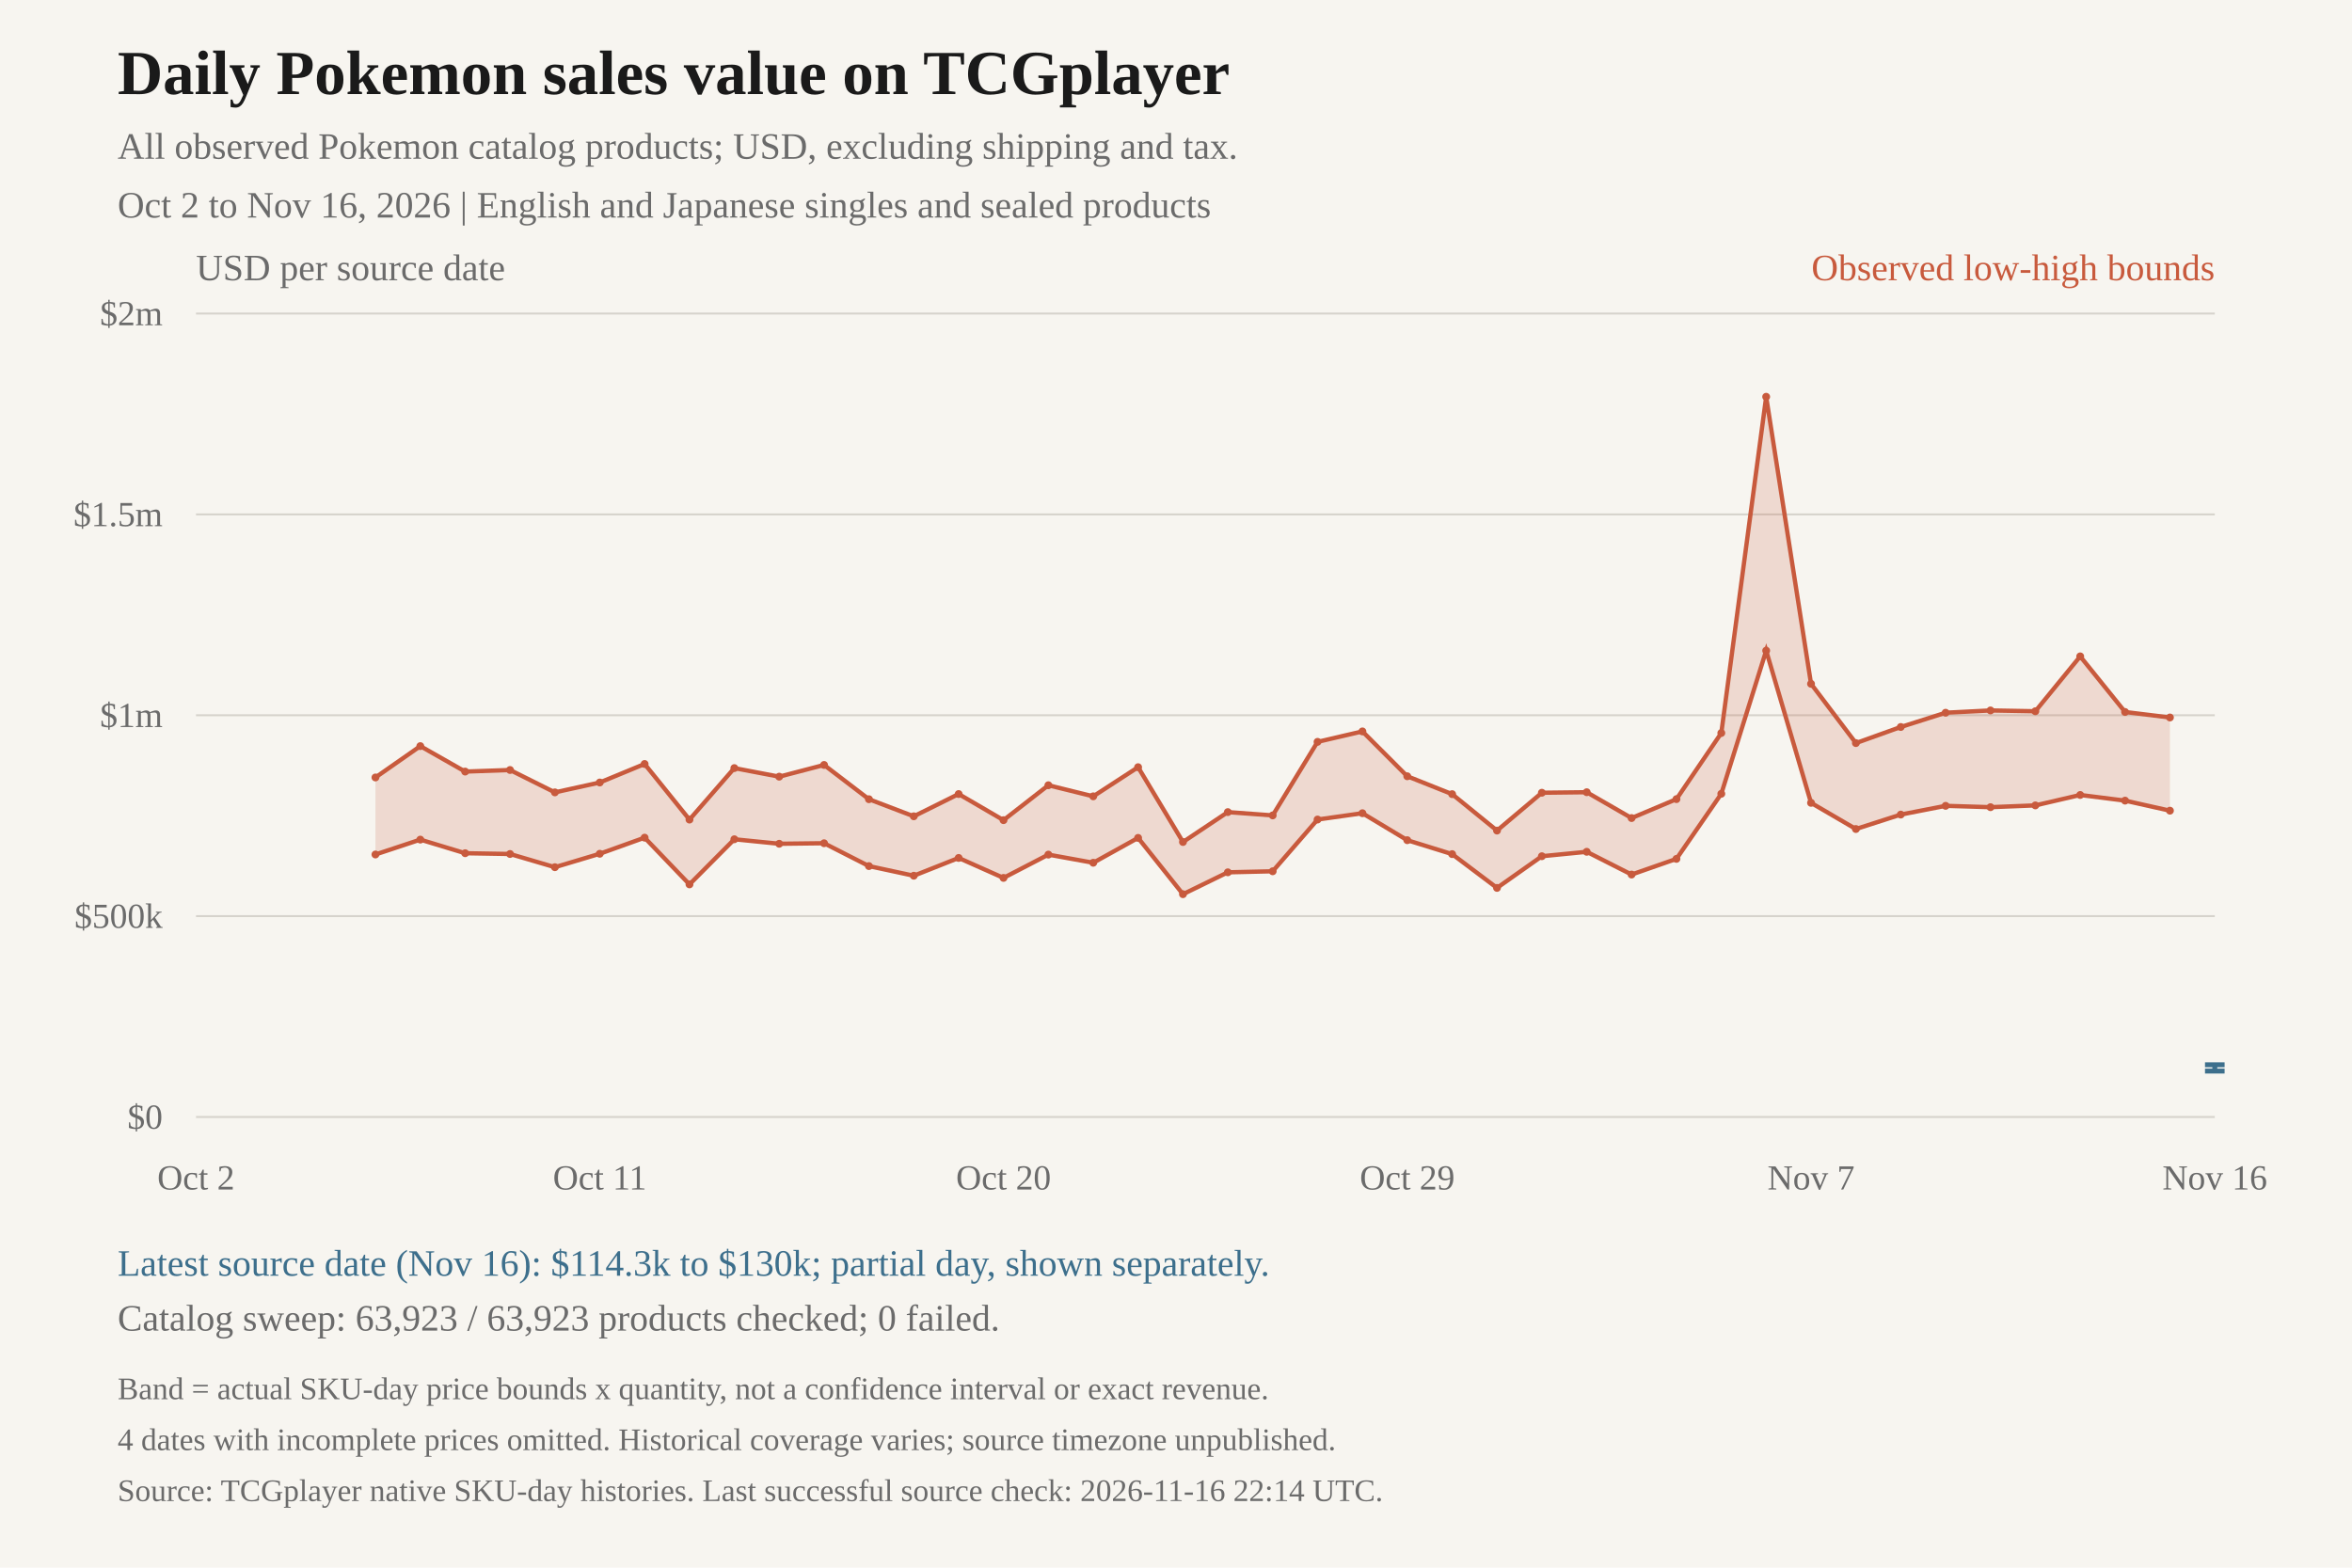
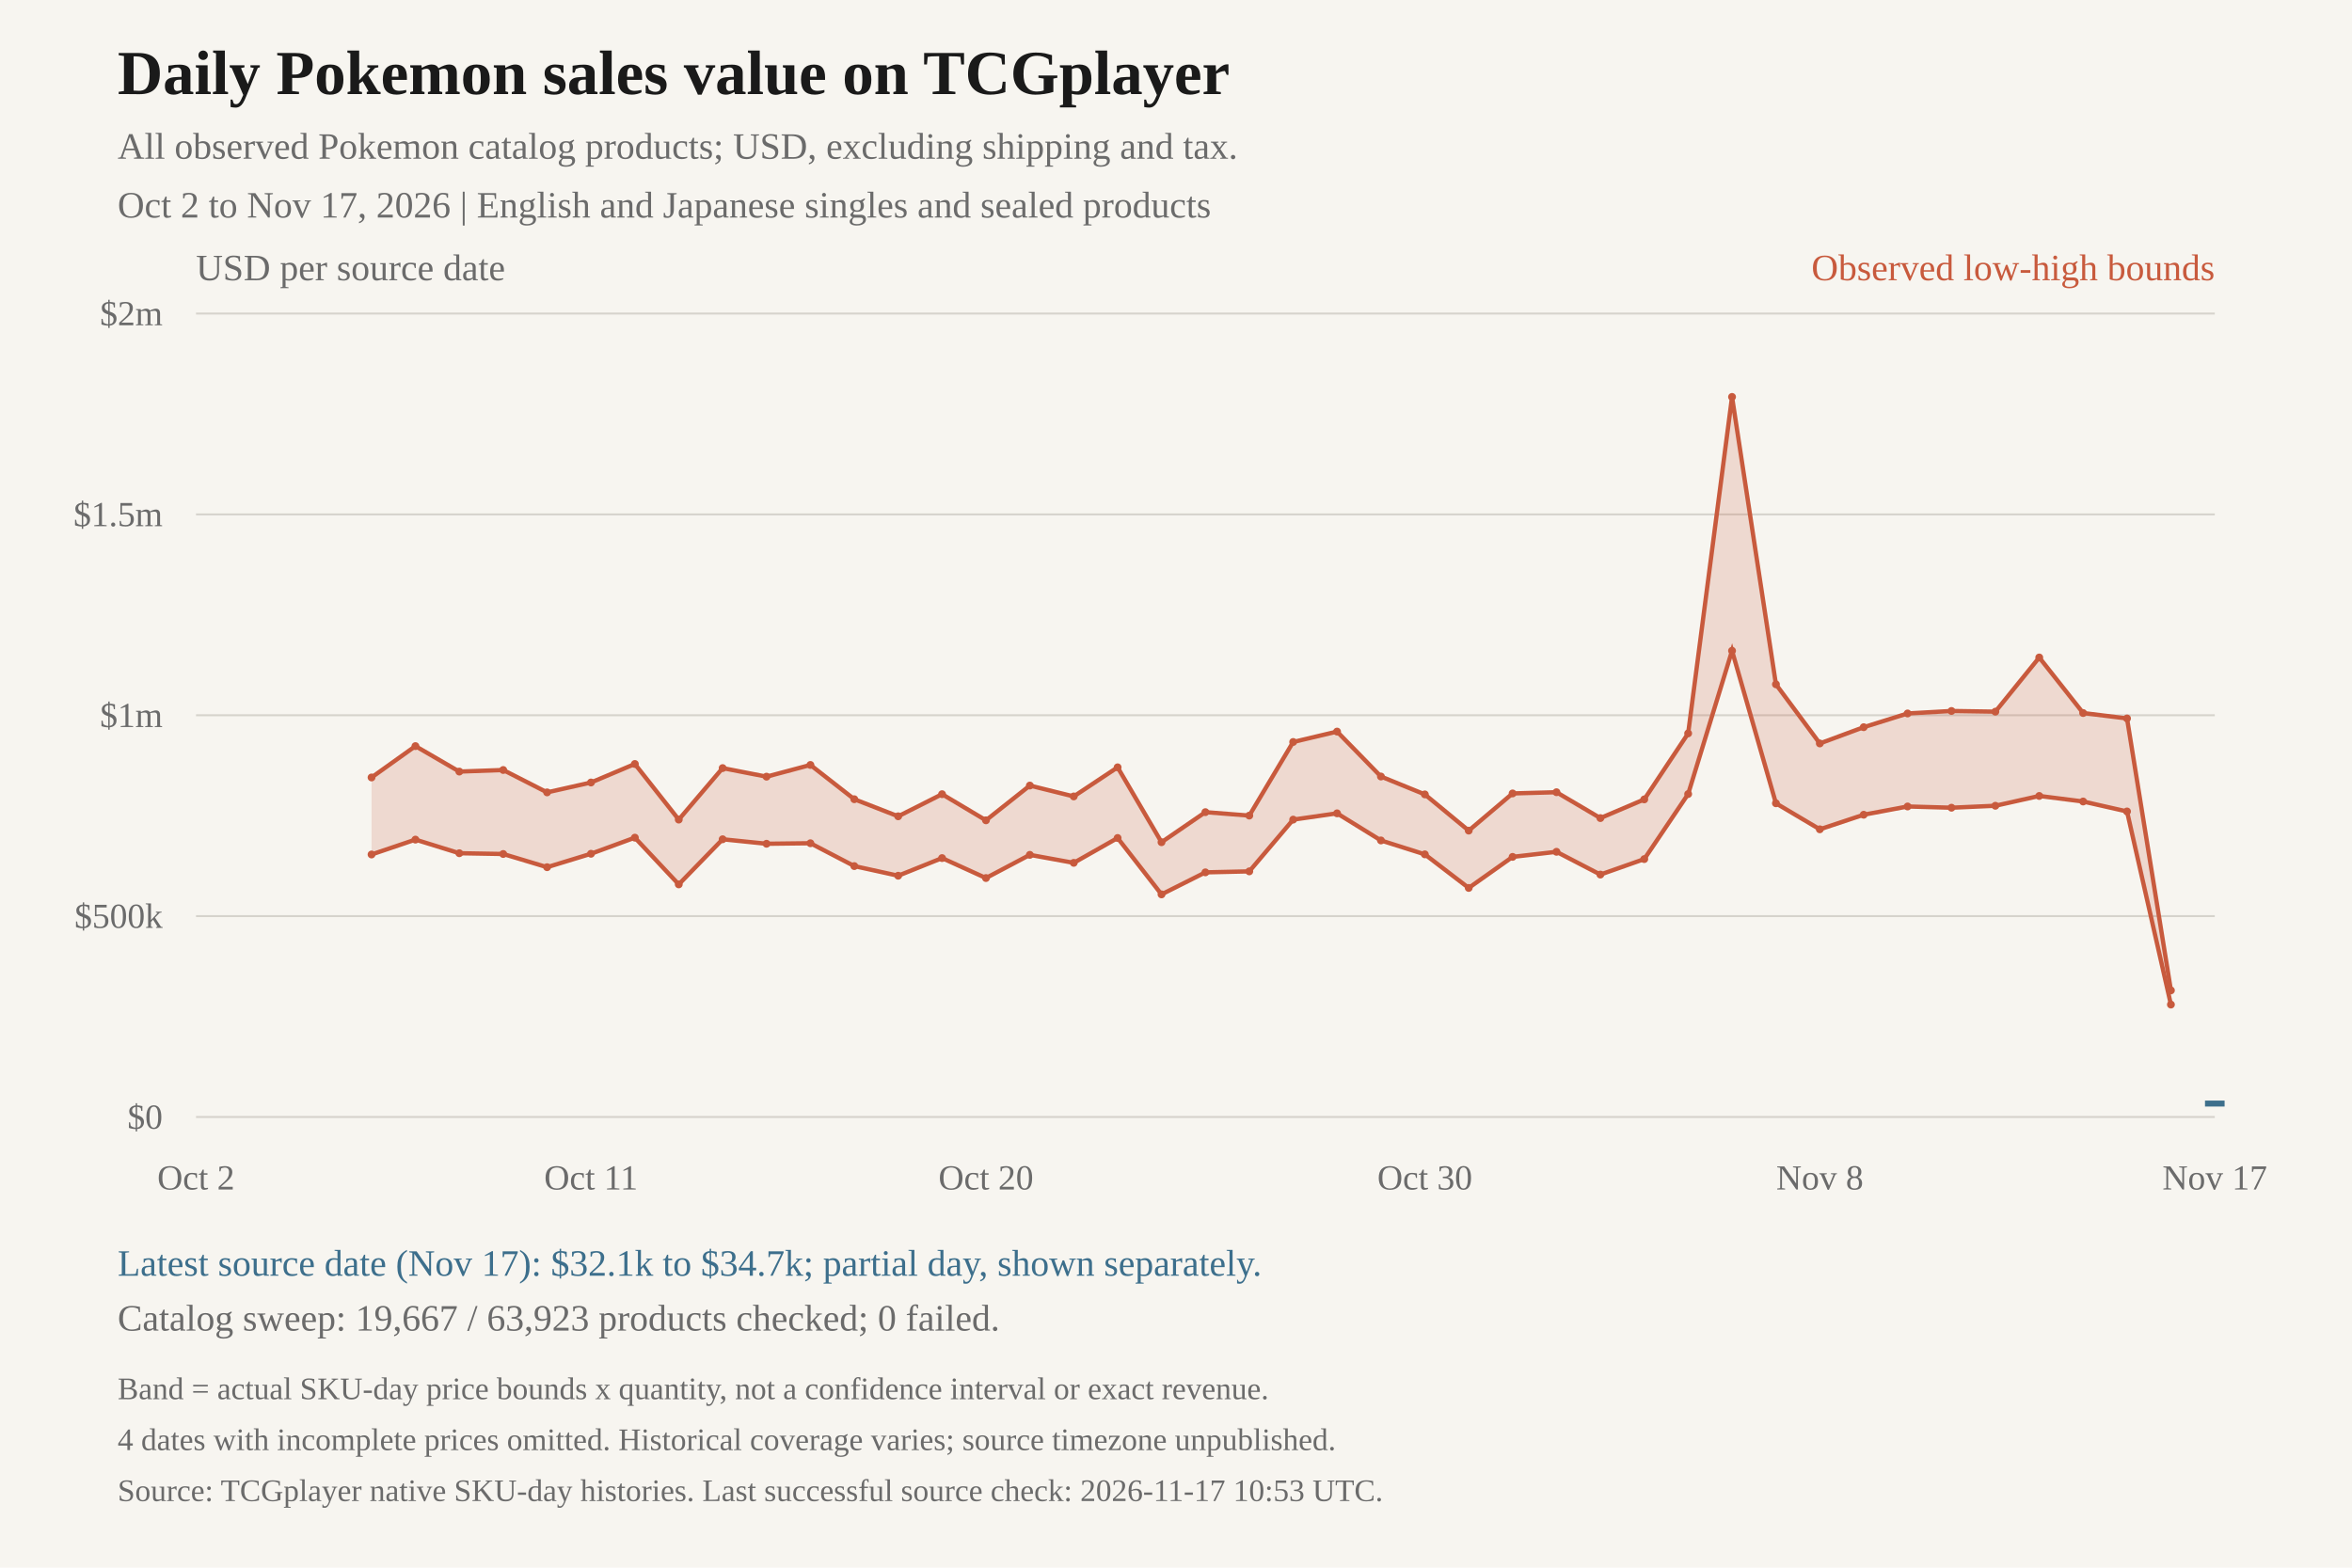
<svg xmlns="http://www.w3.org/2000/svg" width="1200" height="800" viewBox="0 0 1200 800" role="img" aria-labelledby="title description">
  <style>text{font-family:Georgia,"Liberation Serif","Times New Roman",serif;fill:#1A1A1A;font-size:19px}.title{font-size:32px;font-weight:600}.muted,.axis{fill:#6B6B6B}.axis{font-size:18px}.note{font-size:16px;fill:#6B6B6B}.grid{stroke:#D6D3CC;stroke-width:1}</style>
  <rect data-role="background" width="1200" height="800" fill="#F7F5F0" />
  <text x="60" y="48" class="title">Daily Pokemon sales value on TCGplayer</text>
  <text x="60" y="81" class="muted">All observed Pokemon catalog products; USD, excluding shipping and tax.</text>
-   <text x="60" y="111" class="muted">Oct 2 to Nov 16, 2026 | English and Japanese singles and sealed products</text>
+   <text x="60" y="111" class="muted">Oct 2 to Nov 17, 2026 | English and Japanese singles and sealed products</text>
  <text x="100" y="143" class="muted">USD per source date</text>
  <text x="1130" y="143" text-anchor="end" style="fill:#C85A3D">Observed low-high bounds</text>
  <path d="M100,570H1130" class="grid" />
  <text x="83" y="576" class="axis" text-anchor="end">$0</text>
  <path d="M100,467.5H1130" class="grid" />
  <text x="83" y="473.5" class="axis" text-anchor="end">$500k</text>
  <path d="M100,365H1130" class="grid" />
  <text x="83" y="371" class="axis" text-anchor="end">$1m</text>
  <path d="M100,262.5H1130" class="grid" />
  <text x="83" y="268.5" class="axis" text-anchor="end">$1.5m</text>
  <path d="M100,160H1130" class="grid" />
  <text x="83" y="166" class="axis" text-anchor="end">$2m</text>
-   <polygon data-series="historical" points="191.556,396.744 214.444,380.745 237.333,393.742 260.222,392.934 283.111,404.354 306,399.317 328.889,389.861 351.778,418.25 374.667,391.961 397.556,396.338 420.444,390.359 443.333,407.849 466.222,416.566 489.111,405.196 512,418.533 534.889,400.715 557.778,406.373 580.667,391.504 603.556,429.682 626.444,414.421 649.333,416.104 672.222,378.572 695.111,373.24 718,396.133 740.889,405.253 763.778,423.852 786.667,404.542 809.556,404.273 832.444,417.461 855.333,407.798 878.222,374.059 901.111,202.474 924,348.954 946.889,379.207 969.778,370.987 992.667,363.711 1015.556,362.542 1038.444,362.954 1061.333,334.948 1084.222,363.332 1107.111,366.138 1107.111,413.691 1084.222,408.568 1061.333,405.678 1038.444,410.998 1015.556,411.911 992.667,411.221 969.778,415.685 946.889,423.054 924,409.695 901.111,332.03 878.222,405.067 855.333,438.283 832.444,446.29 809.556,434.677 786.667,436.936 763.778,453.101 740.889,435.863 718,428.756 695.111,414.989 672.222,418.215 649.333,444.619 626.444,445.147 603.556,456.316 580.667,427.581 557.778,440.27 534.889,436.114 512,447.997 489.111,437.808 466.222,446.89 443.333,441.968 420.444,430.31 397.556,430.576 374.667,428.283 351.778,451.308 328.889,427.463 306,435.683 283.111,442.538 260.222,435.799 237.333,435.406 214.444,428.459 191.556,436.048" fill="#C85A3D" fill-opacity="0.18" />
-   <polyline data-series="historical" points="191.556,436.048 214.444,428.459 237.333,435.406 260.222,435.799 283.111,442.538 306,435.683 328.889,427.463 351.778,451.308 374.667,428.283 397.556,430.576 420.444,430.31 443.333,441.968 466.222,446.89 489.111,437.808 512,447.997 534.889,436.114 557.778,440.27 580.667,427.581 603.556,456.316 626.444,445.147 649.333,444.619 672.222,418.215 695.111,414.989 718,428.756 740.889,435.863 763.778,453.101 786.667,436.936 809.556,434.677 832.444,446.29 855.333,438.283 878.222,405.067 901.111,332.03 924,409.695 946.889,423.054 969.778,415.685 992.667,411.221 1015.556,411.911 1038.444,410.998 1061.333,405.678 1084.222,408.568 1107.111,413.691" fill="none" stroke="#C85A3D" stroke-width="2.2" />
-   <circle cx="191.556" cy="436.048" r="2" fill="#C85A3D" />
-   <circle cx="214.444" cy="428.459" r="2" fill="#C85A3D" />
-   <circle cx="237.333" cy="435.406" r="2" fill="#C85A3D" />
-   <circle cx="260.222" cy="435.799" r="2" fill="#C85A3D" />
-   <circle cx="283.111" cy="442.538" r="2" fill="#C85A3D" />
-   <circle cx="306" cy="435.683" r="2" fill="#C85A3D" />
-   <circle cx="328.889" cy="427.463" r="2" fill="#C85A3D" />
-   <circle cx="351.778" cy="451.308" r="2" fill="#C85A3D" />
-   <circle cx="374.667" cy="428.283" r="2" fill="#C85A3D" />
-   <circle cx="397.556" cy="430.576" r="2" fill="#C85A3D" />
-   <circle cx="420.444" cy="430.31" r="2" fill="#C85A3D" />
-   <circle cx="443.333" cy="441.968" r="2" fill="#C85A3D" />
-   <circle cx="466.222" cy="446.89" r="2" fill="#C85A3D" />
-   <circle cx="489.111" cy="437.808" r="2" fill="#C85A3D" />
-   <circle cx="512" cy="447.997" r="2" fill="#C85A3D" />
-   <circle cx="534.889" cy="436.114" r="2" fill="#C85A3D" />
-   <circle cx="557.778" cy="440.27" r="2" fill="#C85A3D" />
-   <circle cx="580.667" cy="427.581" r="2" fill="#C85A3D" />
-   <circle cx="603.556" cy="456.316" r="2" fill="#C85A3D" />
-   <circle cx="626.444" cy="445.147" r="2" fill="#C85A3D" />
-   <circle cx="649.333" cy="444.619" r="2" fill="#C85A3D" />
-   <circle cx="672.222" cy="418.215" r="2" fill="#C85A3D" />
-   <circle cx="695.111" cy="414.989" r="2" fill="#C85A3D" />
-   <circle cx="718" cy="428.756" r="2" fill="#C85A3D" />
-   <circle cx="740.889" cy="435.863" r="2" fill="#C85A3D" />
-   <circle cx="763.778" cy="453.101" r="2" fill="#C85A3D" />
-   <circle cx="786.667" cy="436.936" r="2" fill="#C85A3D" />
-   <circle cx="809.556" cy="434.677" r="2" fill="#C85A3D" />
-   <circle cx="832.444" cy="446.29" r="2" fill="#C85A3D" />
-   <circle cx="855.333" cy="438.283" r="2" fill="#C85A3D" />
-   <circle cx="878.222" cy="405.067" r="2" fill="#C85A3D" />
-   <circle cx="901.111" cy="332.03" r="2" fill="#C85A3D" />
-   <circle cx="924" cy="409.695" r="2" fill="#C85A3D" />
-   <circle cx="946.889" cy="423.054" r="2" fill="#C85A3D" />
-   <circle cx="969.778" cy="415.685" r="2" fill="#C85A3D" />
-   <circle cx="992.667" cy="411.221" r="2" fill="#C85A3D" />
-   <circle cx="1015.556" cy="411.911" r="2" fill="#C85A3D" />
-   <circle cx="1038.444" cy="410.998" r="2" fill="#C85A3D" />
-   <circle cx="1061.333" cy="405.678" r="2" fill="#C85A3D" />
-   <circle cx="1084.222" cy="408.568" r="2" fill="#C85A3D" />
-   <circle cx="1107.111" cy="413.691" r="2" fill="#C85A3D" />
-   <polyline data-series="historical" points="191.556,396.744 214.444,380.745 237.333,393.742 260.222,392.934 283.111,404.354 306,399.317 328.889,389.861 351.778,418.25 374.667,391.961 397.556,396.338 420.444,390.359 443.333,407.849 466.222,416.566 489.111,405.196 512,418.533 534.889,400.715 557.778,406.373 580.667,391.504 603.556,429.682 626.444,414.421 649.333,416.104 672.222,378.572 695.111,373.24 718,396.133 740.889,405.253 763.778,423.852 786.667,404.542 809.556,404.273 832.444,417.461 855.333,407.798 878.222,374.059 901.111,202.474 924,348.954 946.889,379.207 969.778,370.987 992.667,363.711 1015.556,362.542 1038.444,362.954 1061.333,334.948 1084.222,363.332 1107.111,366.138" fill="none" stroke="#C85A3D" stroke-width="2.2" />
-   <circle cx="191.556" cy="396.744" r="2" fill="#C85A3D" />
-   <circle cx="214.444" cy="380.745" r="2" fill="#C85A3D" />
-   <circle cx="237.333" cy="393.742" r="2" fill="#C85A3D" />
-   <circle cx="260.222" cy="392.934" r="2" fill="#C85A3D" />
-   <circle cx="283.111" cy="404.354" r="2" fill="#C85A3D" />
-   <circle cx="306" cy="399.317" r="2" fill="#C85A3D" />
-   <circle cx="328.889" cy="389.861" r="2" fill="#C85A3D" />
-   <circle cx="351.778" cy="418.25" r="2" fill="#C85A3D" />
-   <circle cx="374.667" cy="391.961" r="2" fill="#C85A3D" />
-   <circle cx="397.556" cy="396.338" r="2" fill="#C85A3D" />
-   <circle cx="420.444" cy="390.359" r="2" fill="#C85A3D" />
-   <circle cx="443.333" cy="407.849" r="2" fill="#C85A3D" />
-   <circle cx="466.222" cy="416.566" r="2" fill="#C85A3D" />
-   <circle cx="489.111" cy="405.196" r="2" fill="#C85A3D" />
-   <circle cx="512" cy="418.533" r="2" fill="#C85A3D" />
-   <circle cx="534.889" cy="400.715" r="2" fill="#C85A3D" />
-   <circle cx="557.778" cy="406.373" r="2" fill="#C85A3D" />
-   <circle cx="580.667" cy="391.504" r="2" fill="#C85A3D" />
-   <circle cx="603.556" cy="429.682" r="2" fill="#C85A3D" />
-   <circle cx="626.444" cy="414.421" r="2" fill="#C85A3D" />
-   <circle cx="649.333" cy="416.104" r="2" fill="#C85A3D" />
-   <circle cx="672.222" cy="378.572" r="2" fill="#C85A3D" />
-   <circle cx="695.111" cy="373.24" r="2" fill="#C85A3D" />
-   <circle cx="718" cy="396.133" r="2" fill="#C85A3D" />
-   <circle cx="740.889" cy="405.253" r="2" fill="#C85A3D" />
-   <circle cx="763.778" cy="423.852" r="2" fill="#C85A3D" />
-   <circle cx="786.667" cy="404.542" r="2" fill="#C85A3D" />
-   <circle cx="809.556" cy="404.273" r="2" fill="#C85A3D" />
-   <circle cx="832.444" cy="417.461" r="2" fill="#C85A3D" />
-   <circle cx="855.333" cy="407.798" r="2" fill="#C85A3D" />
-   <circle cx="878.222" cy="374.059" r="2" fill="#C85A3D" />
-   <circle cx="901.111" cy="202.474" r="2" fill="#C85A3D" />
-   <circle cx="924" cy="348.954" r="2" fill="#C85A3D" />
-   <circle cx="946.889" cy="379.207" r="2" fill="#C85A3D" />
-   <circle cx="969.778" cy="370.987" r="2" fill="#C85A3D" />
-   <circle cx="992.667" cy="363.711" r="2" fill="#C85A3D" />
-   <circle cx="1015.556" cy="362.542" r="2" fill="#C85A3D" />
-   <circle cx="1038.444" cy="362.954" r="2" fill="#C85A3D" />
-   <circle cx="1061.333" cy="334.948" r="2" fill="#C85A3D" />
-   <circle cx="1084.222" cy="363.332" r="2" fill="#C85A3D" />
-   <circle cx="1107.111" cy="366.138" r="2" fill="#C85A3D" />
-   <path data-series="partial-day" d="M1130,546.574V543.355M1125,546.574h10M1125,543.355h10" fill="none" stroke="#3D6F8C" stroke-width="2.5" />
+   <polygon data-series="historical" points="189.565,396.744 211.957,380.745 234.348,393.742 256.739,392.934 279.13,404.354 301.522,399.317 323.913,389.861 346.304,418.25 368.696,391.961 391.087,396.338 413.478,390.359 435.87,407.849 458.261,416.566 480.652,405.277 503.043,418.614 525.435,400.872 547.826,406.424 570.217,391.568 592.609,429.787 615,414.447 637.391,416.203 659.783,378.636 682.174,373.33 704.565,396.264 726.957,405.384 749.348,423.873 771.739,404.89 794.13,404.277 816.522,417.476 838.913,407.93 861.304,374.247 883.696,202.555 906.087,349.205 928.478,379.387 950.87,371.093 973.261,364.084 995.652,362.819 1018.043,363.171 1040.435,335.513 1062.826,363.861 1085.217,366.626 1107.609,505.403 1107.609,512.64 1085.217,414.092 1062.826,409.012 1040.435,406.181 1018.043,411.188 995.652,412.181 973.261,411.554 950.87,415.763 928.478,423.204 906.087,409.921 883.696,332.091 861.304,405.197 838.913,438.399 816.522,446.3 794.13,434.679 771.739,437.272 749.348,453.12 726.957,435.976 704.565,428.881 682.174,415.05 659.783,418.26 637.391,444.662 615,445.171 592.609,456.415 570.217,427.631 547.826,440.315 525.435,436.231 503.043,448.07 480.652,437.884 458.261,446.89 435.87,441.968 413.478,430.31 391.087,430.576 368.696,428.283 346.304,451.308 323.913,427.463 301.522,435.683 279.13,442.538 256.739,435.799 234.348,435.406 211.957,428.459 189.565,436.048" fill="#C85A3D" fill-opacity="0.18" />
+   <polyline data-series="historical" points="189.565,436.048 211.957,428.459 234.348,435.406 256.739,435.799 279.13,442.538 301.522,435.683 323.913,427.463 346.304,451.308 368.696,428.283 391.087,430.576 413.478,430.31 435.87,441.968 458.261,446.89 480.652,437.884 503.043,448.07 525.435,436.231 547.826,440.315 570.217,427.631 592.609,456.415 615,445.171 637.391,444.662 659.783,418.26 682.174,415.05 704.565,428.881 726.957,435.976 749.348,453.12 771.739,437.272 794.13,434.679 816.522,446.3 838.913,438.399 861.304,405.197 883.696,332.091 906.087,409.921 928.478,423.204 950.87,415.763 973.261,411.554 995.652,412.181 1018.043,411.188 1040.435,406.181 1062.826,409.012 1085.217,414.092 1107.609,512.64" fill="none" stroke="#C85A3D" stroke-width="2.2" />
+   <circle cx="189.565" cy="436.048" r="2" fill="#C85A3D" />
+   <circle cx="211.957" cy="428.459" r="2" fill="#C85A3D" />
+   <circle cx="234.348" cy="435.406" r="2" fill="#C85A3D" />
+   <circle cx="256.739" cy="435.799" r="2" fill="#C85A3D" />
+   <circle cx="279.13" cy="442.538" r="2" fill="#C85A3D" />
+   <circle cx="301.522" cy="435.683" r="2" fill="#C85A3D" />
+   <circle cx="323.913" cy="427.463" r="2" fill="#C85A3D" />
+   <circle cx="346.304" cy="451.308" r="2" fill="#C85A3D" />
+   <circle cx="368.696" cy="428.283" r="2" fill="#C85A3D" />
+   <circle cx="391.087" cy="430.576" r="2" fill="#C85A3D" />
+   <circle cx="413.478" cy="430.31" r="2" fill="#C85A3D" />
+   <circle cx="435.87" cy="441.968" r="2" fill="#C85A3D" />
+   <circle cx="458.261" cy="446.89" r="2" fill="#C85A3D" />
+   <circle cx="480.652" cy="437.884" r="2" fill="#C85A3D" />
+   <circle cx="503.043" cy="448.07" r="2" fill="#C85A3D" />
+   <circle cx="525.435" cy="436.231" r="2" fill="#C85A3D" />
+   <circle cx="547.826" cy="440.315" r="2" fill="#C85A3D" />
+   <circle cx="570.217" cy="427.631" r="2" fill="#C85A3D" />
+   <circle cx="592.609" cy="456.415" r="2" fill="#C85A3D" />
+   <circle cx="615" cy="445.171" r="2" fill="#C85A3D" />
+   <circle cx="637.391" cy="444.662" r="2" fill="#C85A3D" />
+   <circle cx="659.783" cy="418.26" r="2" fill="#C85A3D" />
+   <circle cx="682.174" cy="415.05" r="2" fill="#C85A3D" />
+   <circle cx="704.565" cy="428.881" r="2" fill="#C85A3D" />
+   <circle cx="726.957" cy="435.976" r="2" fill="#C85A3D" />
+   <circle cx="749.348" cy="453.12" r="2" fill="#C85A3D" />
+   <circle cx="771.739" cy="437.272" r="2" fill="#C85A3D" />
+   <circle cx="794.13" cy="434.679" r="2" fill="#C85A3D" />
+   <circle cx="816.522" cy="446.3" r="2" fill="#C85A3D" />
+   <circle cx="838.913" cy="438.399" r="2" fill="#C85A3D" />
+   <circle cx="861.304" cy="405.197" r="2" fill="#C85A3D" />
+   <circle cx="883.696" cy="332.091" r="2" fill="#C85A3D" />
+   <circle cx="906.087" cy="409.921" r="2" fill="#C85A3D" />
+   <circle cx="928.478" cy="423.204" r="2" fill="#C85A3D" />
+   <circle cx="950.87" cy="415.763" r="2" fill="#C85A3D" />
+   <circle cx="973.261" cy="411.554" r="2" fill="#C85A3D" />
+   <circle cx="995.652" cy="412.181" r="2" fill="#C85A3D" />
+   <circle cx="1018.043" cy="411.188" r="2" fill="#C85A3D" />
+   <circle cx="1040.435" cy="406.181" r="2" fill="#C85A3D" />
+   <circle cx="1062.826" cy="409.012" r="2" fill="#C85A3D" />
+   <circle cx="1085.217" cy="414.092" r="2" fill="#C85A3D" />
+   <circle cx="1107.609" cy="512.64" r="2" fill="#C85A3D" />
+   <polyline data-series="historical" points="189.565,396.744 211.957,380.745 234.348,393.742 256.739,392.934 279.13,404.354 301.522,399.317 323.913,389.861 346.304,418.25 368.696,391.961 391.087,396.338 413.478,390.359 435.87,407.849 458.261,416.566 480.652,405.277 503.043,418.614 525.435,400.872 547.826,406.424 570.217,391.568 592.609,429.787 615,414.447 637.391,416.203 659.783,378.636 682.174,373.33 704.565,396.264 726.957,405.384 749.348,423.873 771.739,404.89 794.13,404.277 816.522,417.476 838.913,407.93 861.304,374.247 883.696,202.555 906.087,349.205 928.478,379.387 950.87,371.093 973.261,364.084 995.652,362.819 1018.043,363.171 1040.435,335.513 1062.826,363.861 1085.217,366.626 1107.609,505.403" fill="none" stroke="#C85A3D" stroke-width="2.2" />
+   <circle cx="189.565" cy="396.744" r="2" fill="#C85A3D" />
+   <circle cx="211.957" cy="380.745" r="2" fill="#C85A3D" />
+   <circle cx="234.348" cy="393.742" r="2" fill="#C85A3D" />
+   <circle cx="256.739" cy="392.934" r="2" fill="#C85A3D" />
+   <circle cx="279.13" cy="404.354" r="2" fill="#C85A3D" />
+   <circle cx="301.522" cy="399.317" r="2" fill="#C85A3D" />
+   <circle cx="323.913" cy="389.861" r="2" fill="#C85A3D" />
+   <circle cx="346.304" cy="418.25" r="2" fill="#C85A3D" />
+   <circle cx="368.696" cy="391.961" r="2" fill="#C85A3D" />
+   <circle cx="391.087" cy="396.338" r="2" fill="#C85A3D" />
+   <circle cx="413.478" cy="390.359" r="2" fill="#C85A3D" />
+   <circle cx="435.87" cy="407.849" r="2" fill="#C85A3D" />
+   <circle cx="458.261" cy="416.566" r="2" fill="#C85A3D" />
+   <circle cx="480.652" cy="405.277" r="2" fill="#C85A3D" />
+   <circle cx="503.043" cy="418.614" r="2" fill="#C85A3D" />
+   <circle cx="525.435" cy="400.872" r="2" fill="#C85A3D" />
+   <circle cx="547.826" cy="406.424" r="2" fill="#C85A3D" />
+   <circle cx="570.217" cy="391.568" r="2" fill="#C85A3D" />
+   <circle cx="592.609" cy="429.787" r="2" fill="#C85A3D" />
+   <circle cx="615" cy="414.447" r="2" fill="#C85A3D" />
+   <circle cx="637.391" cy="416.203" r="2" fill="#C85A3D" />
+   <circle cx="659.783" cy="378.636" r="2" fill="#C85A3D" />
+   <circle cx="682.174" cy="373.33" r="2" fill="#C85A3D" />
+   <circle cx="704.565" cy="396.264" r="2" fill="#C85A3D" />
+   <circle cx="726.957" cy="405.384" r="2" fill="#C85A3D" />
+   <circle cx="749.348" cy="423.873" r="2" fill="#C85A3D" />
+   <circle cx="771.739" cy="404.89" r="2" fill="#C85A3D" />
+   <circle cx="794.13" cy="404.277" r="2" fill="#C85A3D" />
+   <circle cx="816.522" cy="417.476" r="2" fill="#C85A3D" />
+   <circle cx="838.913" cy="407.93" r="2" fill="#C85A3D" />
+   <circle cx="861.304" cy="374.247" r="2" fill="#C85A3D" />
+   <circle cx="883.696" cy="202.555" r="2" fill="#C85A3D" />
+   <circle cx="906.087" cy="349.205" r="2" fill="#C85A3D" />
+   <circle cx="928.478" cy="379.387" r="2" fill="#C85A3D" />
+   <circle cx="950.87" cy="371.093" r="2" fill="#C85A3D" />
+   <circle cx="973.261" cy="364.084" r="2" fill="#C85A3D" />
+   <circle cx="995.652" cy="362.819" r="2" fill="#C85A3D" />
+   <circle cx="1018.043" cy="363.171" r="2" fill="#C85A3D" />
+   <circle cx="1040.435" cy="335.513" r="2" fill="#C85A3D" />
+   <circle cx="1062.826" cy="363.861" r="2" fill="#C85A3D" />
+   <circle cx="1085.217" cy="366.626" r="2" fill="#C85A3D" />
+   <circle cx="1107.609" cy="505.403" r="2" fill="#C85A3D" />
+   <path data-series="partial-day" d="M1130,563.421V562.888M1125,563.421h10M1125,562.888h10" fill="none" stroke="#3D6F8C" stroke-width="2.5" />
  <text x="100" y="607" class="axis" text-anchor="middle">Oct 2</text>
-   <text x="306" y="607" class="axis" text-anchor="middle">Oct 11</text>
-   <text x="512" y="607" class="axis" text-anchor="middle">Oct 20</text>
-   <text x="718" y="607" class="axis" text-anchor="middle">Oct 29</text>
-   <text x="924" y="607" class="axis" text-anchor="middle">Nov 7</text>
-   <text x="1130" y="607" class="axis" text-anchor="middle">Nov 16</text>
-   <text x="60" y="651" style="fill:#3D6F8C">Latest source date (Nov 16): $114.3k to $130k; partial day, shown separately.</text>
-   <text x="60" y="679" class="muted">Catalog sweep: 63,923 / 63,923 products checked; 0 failed.</text>
+   <text x="301.522" y="607" class="axis" text-anchor="middle">Oct 11</text>
+   <text x="503.043" y="607" class="axis" text-anchor="middle">Oct 20</text>
+   <text x="726.957" y="607" class="axis" text-anchor="middle">Oct 30</text>
+   <text x="928.478" y="607" class="axis" text-anchor="middle">Nov 8</text>
+   <text x="1130" y="607" class="axis" text-anchor="middle">Nov 17</text>
+   <text x="60" y="651" style="fill:#3D6F8C">Latest source date (Nov 17): $32.1k to $34.7k; partial day, shown separately.</text>
+   <text x="60" y="679" class="muted">Catalog sweep: 19,667 / 63,923 products checked; 0 failed.</text>
  <text x="60" y="714" class="note">Band = actual SKU-day price bounds x quantity, not a confidence interval or exact revenue.</text>
  <text x="60" y="740" class="note">4 dates with incomplete prices omitted. Historical coverage varies; source timezone unpublished.</text>
-   <text x="60" y="766" class="note">Source: TCGplayer native SKU-day histories. Last successful source check: 2026-11-16 22:14 UTC.</text>
+   <text x="60" y="766" class="note">Source: TCGplayer native SKU-day histories. Last successful source check: 2026-11-17 10:53 UTC.</text>
</svg>
